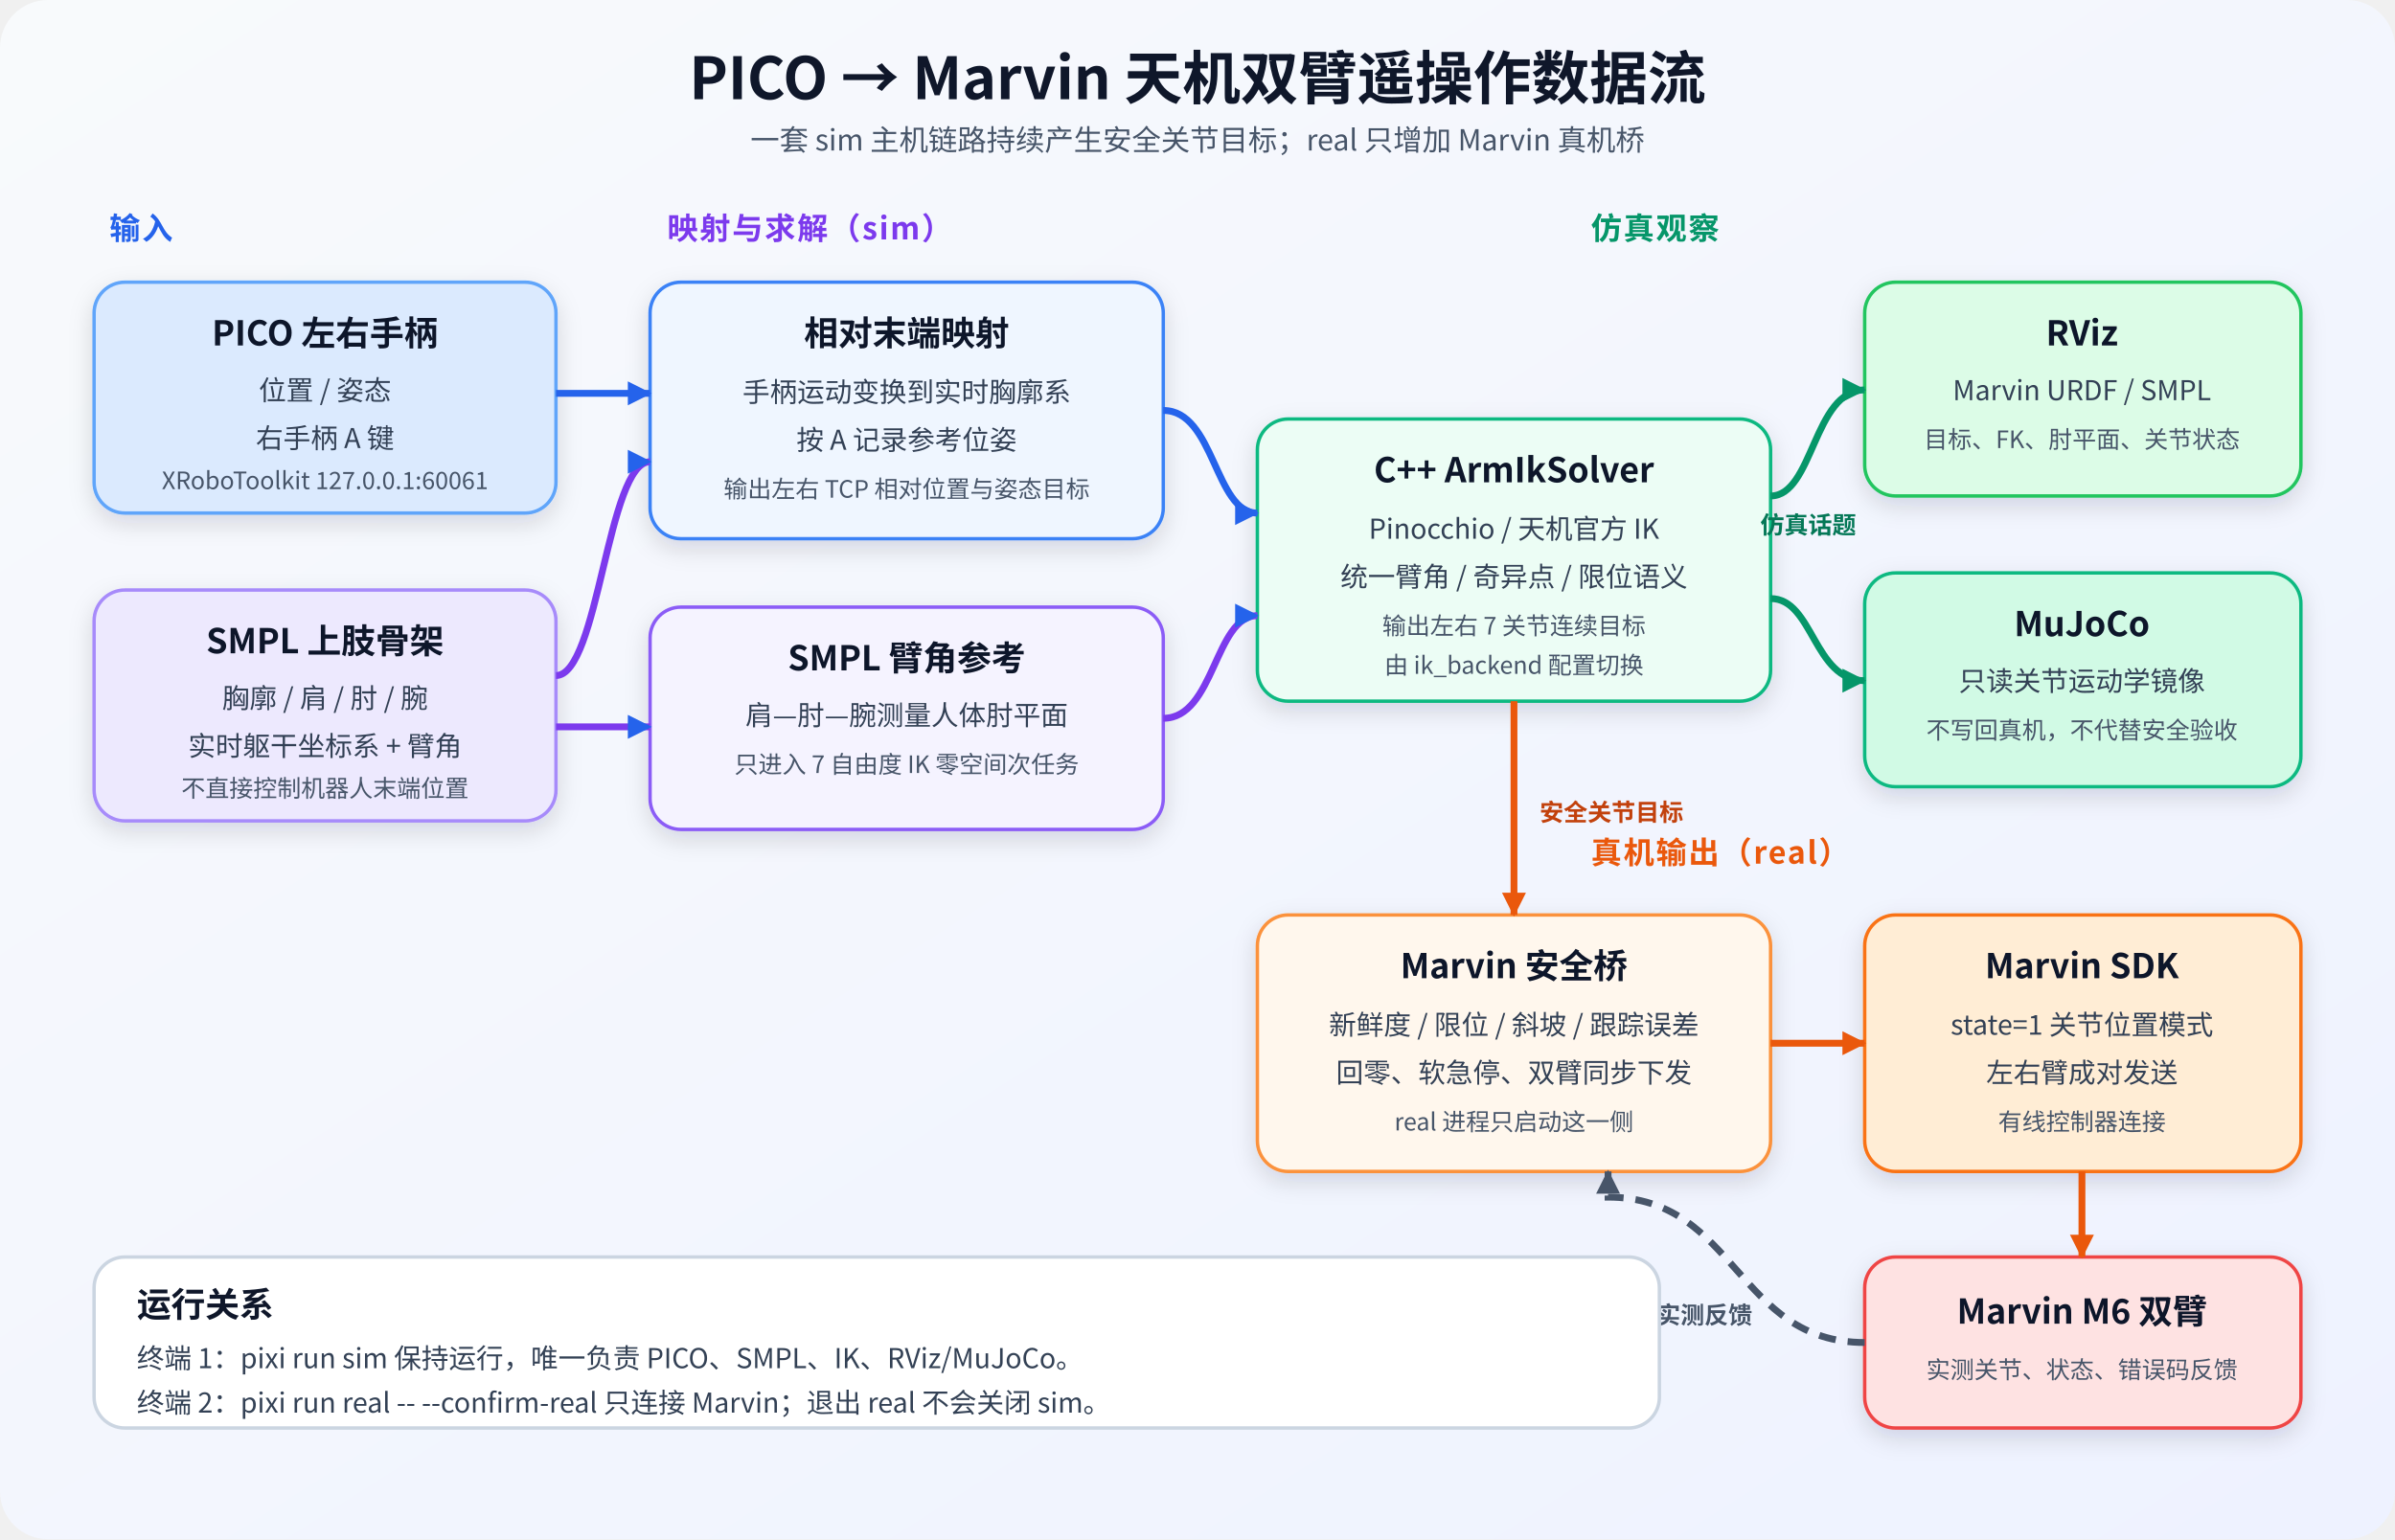
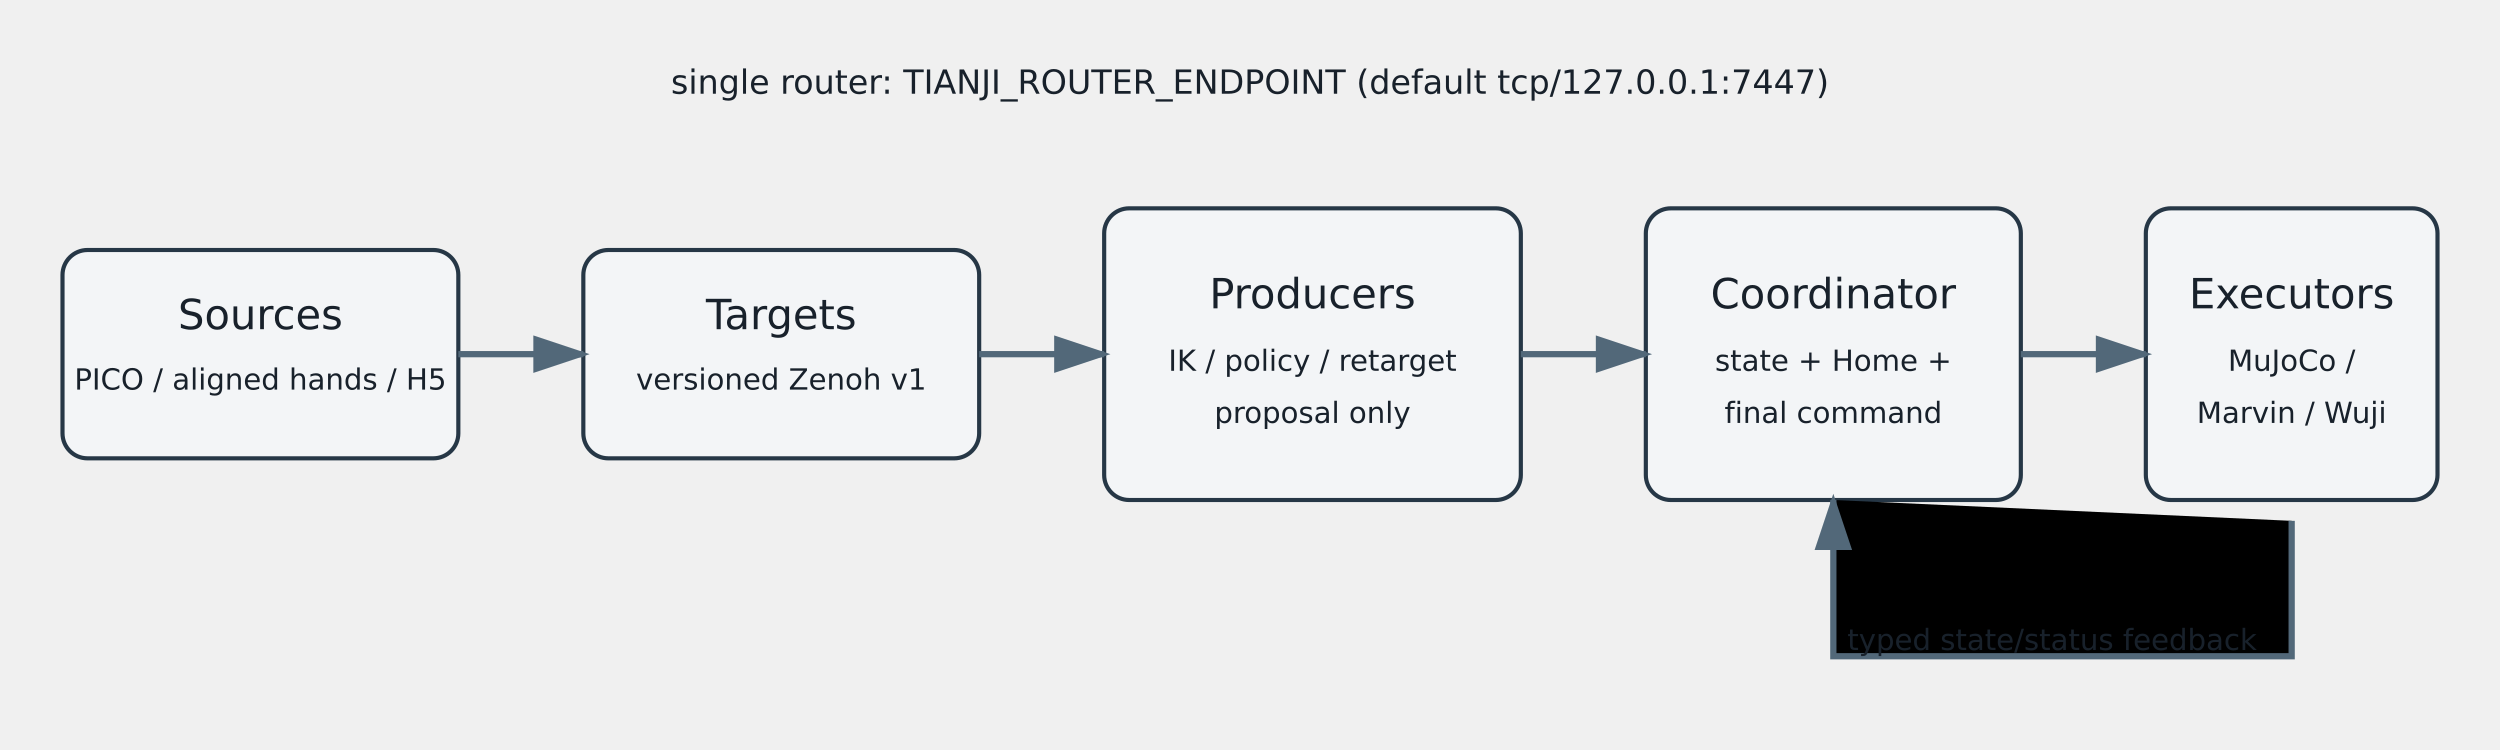
- <svg xmlns="http://www.w3.org/2000/svg" width="1400" height="900" viewBox="0 0 1400 900" role="img" aria-labelledby="title desc">
+ <svg xmlns="http://www.w3.org/2000/svg" width="1200" height="360" viewBox="0 0 1200 360" role="img" aria-labelledby="title desc">
+   <style>text{font-family:DejaVu Sans, sans-serif;fill:#18212b}.box{fill:#f3f5f7;stroke:#263746;stroke-width:2}.arrow{stroke:#526879;stroke-width:3;marker-end:url(#m)}</style>
  <defs>
-     <linearGradient id="background" x1="0" y1="0" x2="1" y2="1">
-       <stop offset="0%" stop-color="#f8fafc" />
-       <stop offset="100%" stop-color="#eef2ff" />
-     </linearGradient>
-     <filter id="shadow" x="-20%" y="-20%" width="140%" height="140%">
-       <feDropShadow dx="0" dy="5" stdDeviation="7" flood-color="#0f172a" flood-opacity="0.14" />
-     </filter>
-     <marker id="arrow-blue" markerUnits="userSpaceOnUse" markerWidth="14" markerHeight="14" refX="13" refY="7" orient="auto">
-       <path d="M0,0 L14,7 L0,14 Z" fill="#2563eb" />
+     <marker id="m" markerWidth="10" markerHeight="10" refX="8" refY="3" orient="auto">
+       <path d="M0,0 L0,6 L9,3 z" fill="#526879" />
    </marker>
-     <marker id="arrow-green" markerUnits="userSpaceOnUse" markerWidth="14" markerHeight="14" refX="13" refY="7" orient="auto">
-       <path d="M0,0 L14,7 L0,14 Z" fill="#059669" />
-     </marker>
-     <marker id="arrow-orange" markerUnits="userSpaceOnUse" markerWidth="14" markerHeight="14" refX="13" refY="7" orient="auto">
-       <path d="M0,0 L14,7 L0,14 Z" fill="#ea580c" />
-     </marker>
-     <marker id="arrow-slate" markerUnits="userSpaceOnUse" markerWidth="14" markerHeight="14" refX="13" refY="7" orient="auto">
-       <path d="M0,0 L14,7 L0,14 Z" fill="#475569" />
-     </marker>
-     <style>
-       .title { font: 700 34px "Noto Sans CJK SC", "Microsoft YaHei", sans-serif; fill: #0f172a; }
-       .subtitle { font: 400 17px "Noto Sans CJK SC", "Microsoft YaHei", sans-serif; fill: #475569; }
-       .section { font: 700 18px "Noto Sans CJK SC", "Microsoft YaHei", sans-serif; letter-spacing: 1px; }
-       .box-title { font: 700 20px "Noto Sans CJK SC", "Microsoft YaHei", sans-serif; fill: #0f172a; }
-       .box-text { font: 400 16px "Noto Sans CJK SC", "Microsoft YaHei", sans-serif; fill: #334155; }
-       .small { font: 400 14px "Noto Sans CJK SC", "Microsoft YaHei", sans-serif; fill: #475569; }
-       .flow-label { font: 600 14px "Noto Sans CJK SC", "Microsoft YaHei", sans-serif; }
-     </style>
  </defs>
-   <rect width="1400" height="900" rx="28" fill="url(#background)" />
-   <text x="700" y="58" text-anchor="middle" class="title">PICO → Marvin 天机双臂遥操作数据流</text>
-   <text x="700" y="88" text-anchor="middle" class="subtitle">一套 sim 主机链路持续产生安全关节目标；real 只增加 Marvin 真机桥</text>
-   <text x="64" y="140" class="section" fill="#2563eb">输入</text>
-   <text x="390" y="140" class="section" fill="#7c3aed">映射与求解（sim）</text>
-   <text x="930" y="140" class="section" fill="#059669">仿真观察</text>
-   <text x="930" y="505" class="section" fill="#ea580c">真机输出（real）</text>
-   <g filter="url(#shadow)">
-     <rect x="55" y="165" width="270" height="135" rx="18" fill="#dbeafe" stroke="#60a5fa" stroke-width="2" />
-     <text x="190" y="202" text-anchor="middle" class="box-title">PICO 左右手柄</text>
-     <text x="190" y="234" text-anchor="middle" class="box-text">位置 / 姿态</text>
-     <text x="190" y="262" text-anchor="middle" class="box-text">右手柄 A 键</text>
-     <text x="190" y="286" text-anchor="middle" class="small">XRoboToolkit 127.0.0.1:60061</text>
-   </g>
-   <g filter="url(#shadow)">
-     <rect x="55" y="345" width="270" height="135" rx="18" fill="#ede9fe" stroke="#a78bfa" stroke-width="2" />
-     <text x="190" y="382" text-anchor="middle" class="box-title">SMPL 上肢骨架</text>
-     <text x="190" y="414" text-anchor="middle" class="box-text">胸廓 / 肩 / 肘 / 腕</text>
-     <text x="190" y="442" text-anchor="middle" class="box-text">实时躯干坐标系 + 臂角</text>
-     <text x="190" y="466" text-anchor="middle" class="small">不直接控制机器人末端位置</text>
-   </g>
-   <g filter="url(#shadow)">
-     <rect x="380" y="165" width="300" height="150" rx="18" fill="#eff6ff" stroke="#3b82f6" stroke-width="2" />
-     <text x="530" y="202" text-anchor="middle" class="box-title">相对末端映射</text>
-     <text x="530" y="235" text-anchor="middle" class="box-text">手柄运动变换到实时胸廓系</text>
-     <text x="530" y="263" text-anchor="middle" class="box-text">按 A 记录参考位姿</text>
-     <text x="530" y="291" text-anchor="middle" class="small">输出左右 TCP 相对位置与姿态目标</text>
-   </g>
-   <g filter="url(#shadow)">
-     <rect x="380" y="355" width="300" height="130" rx="18" fill="#f5f3ff" stroke="#8b5cf6" stroke-width="2" />
-     <text x="530" y="392" text-anchor="middle" class="box-title">SMPL 臂角参考</text>
-     <text x="530" y="424" text-anchor="middle" class="box-text">肩—肘—腕测量人体肘平面</text>
-     <text x="530" y="452" text-anchor="middle" class="small">只进入 7 自由度 IK 零空间次任务</text>
-   </g>
-   <g filter="url(#shadow)">
-     <rect x="735" y="245" width="300" height="165" rx="18" fill="#ecfdf5" stroke="#10b981" stroke-width="2" />
-     <text x="885" y="282" text-anchor="middle" class="box-title">C++ ArmIkSolver</text>
-     <text x="885" y="315" text-anchor="middle" class="box-text">Pinocchio / 天机官方 IK</text>
-     <text x="885" y="343" text-anchor="middle" class="box-text">统一臂角 / 奇异点 / 限位语义</text>
-     <text x="885" y="371" text-anchor="middle" class="small">输出左右 7 关节连续目标</text>
-     <text x="885" y="394" text-anchor="middle" class="small">由 ik_backend 配置切换</text>
-   </g>
-   <g filter="url(#shadow)">
-     <rect x="1090" y="165" width="255" height="125" rx="18" fill="#dcfce7" stroke="#22c55e" stroke-width="2" />
-     <text x="1217" y="202" text-anchor="middle" class="box-title">RViz</text>
-     <text x="1217" y="234" text-anchor="middle" class="box-text">Marvin URDF / SMPL</text>
-     <text x="1217" y="262" text-anchor="middle" class="small">目标、FK、肘平面、关节状态</text>
-   </g>
-   <g filter="url(#shadow)">
-     <rect x="1090" y="335" width="255" height="125" rx="18" fill="#d1fae5" stroke="#10b981" stroke-width="2" />
-     <text x="1217" y="372" text-anchor="middle" class="box-title">MuJoCo</text>
-     <text x="1217" y="404" text-anchor="middle" class="box-text">只读关节运动学镜像</text>
-     <text x="1217" y="432" text-anchor="middle" class="small">不写回真机，不代替安全验收</text>
-   </g>
-   <g filter="url(#shadow)">
-     <rect x="735" y="535" width="300" height="150" rx="18" fill="#fff7ed" stroke="#fb923c" stroke-width="2" />
-     <text x="885" y="572" text-anchor="middle" class="box-title">Marvin 安全桥</text>
-     <text x="885" y="605" text-anchor="middle" class="box-text">新鲜度 / 限位 / 斜坡 / 跟踪误差</text>
-     <text x="885" y="633" text-anchor="middle" class="box-text">回零、软急停、双臂同步下发</text>
-     <text x="885" y="661" text-anchor="middle" class="small">real 进程只启动这一侧</text>
-   </g>
-   <g filter="url(#shadow)">
-     <rect x="1090" y="535" width="255" height="150" rx="18" fill="#ffedd5" stroke="#f97316" stroke-width="2" />
-     <text x="1217" y="572" text-anchor="middle" class="box-title">Marvin SDK</text>
-     <text x="1217" y="605" text-anchor="middle" class="box-text">state=1 关节位置模式</text>
-     <text x="1217" y="633" text-anchor="middle" class="box-text">左右臂成对发送</text>
-     <text x="1217" y="661" text-anchor="middle" class="small">有线控制器连接</text>
-   </g>
-   <g filter="url(#shadow)">
-     <rect x="1090" y="735" width="255" height="100" rx="18" fill="#fee2e2" stroke="#ef4444" stroke-width="2" />
-     <text x="1217" y="774" text-anchor="middle" class="box-title">Marvin M6 双臂</text>
-     <text x="1217" y="806" text-anchor="middle" class="small">实测关节、状态、错误码反馈</text>
-   </g>
-   <path d="M325 230 H380" fill="none" stroke="#2563eb" stroke-width="4" marker-end="url(#arrow-blue)" />
-   <path d="M325 395 C350 395 355 270 380 270" fill="none" stroke="#7c3aed" stroke-width="4" marker-end="url(#arrow-blue)" />
-   <path d="M325 425 H380" fill="none" stroke="#7c3aed" stroke-width="4" marker-end="url(#arrow-blue)" />
-   <path d="M680 240 C710 240 710 300 735 300" fill="none" stroke="#2563eb" stroke-width="4" marker-end="url(#arrow-blue)" />
-   <path d="M680 420 C710 420 710 360 735 360" fill="none" stroke="#7c3aed" stroke-width="4" marker-end="url(#arrow-blue)" />
-   <path d="M1035 290 C1060 290 1060 228 1090 228" fill="none" stroke="#059669" stroke-width="4" marker-end="url(#arrow-green)" />
-   <path d="M1035 350 C1060 350 1060 398 1090 398" fill="none" stroke="#059669" stroke-width="4" marker-end="url(#arrow-green)" />
-   <text x="1057" y="312" text-anchor="middle" class="flow-label" fill="#047857">仿真话题</text>
-   <path d="M885 410 V535" fill="none" stroke="#ea580c" stroke-width="4" marker-end="url(#arrow-orange)" />
-   <text x="900" y="480" class="flow-label" fill="#c2410c">安全关节目标</text>
-   <path d="M1035 610 H1090" fill="none" stroke="#ea580c" stroke-width="4" marker-end="url(#arrow-orange)" />
-   <path d="M1217 685 V735" fill="none" stroke="#ea580c" stroke-width="4" marker-end="url(#arrow-orange)" />
-   <path d="M1090 785 C1015 785 1015 700 940 700 V685" fill="none" stroke="#475569" stroke-width="4" stroke-dasharray="10 7" marker-end="url(#arrow-slate)" />
-   <text x="976" y="774" text-anchor="middle" class="flow-label" fill="#475569">30 Hz 实测反馈</text>
-   <rect x="55" y="735" width="915" height="100" rx="18" fill="#ffffff" stroke="#cbd5e1" stroke-width="2" />
-   <text x="80" y="770" class="box-title">运行关系</text>
-   <text x="80" y="800" class="box-text">终端 1：pixi run sim 保持运行，唯一负责 PICO、SMPL、IK、RViz/MuJoCo。</text>
-   <text x="80" y="826" class="box-text">终端 2：pixi run real -- --confirm-real 只连接 Marvin；退出 real 不会关闭 sim。</text>
+   <rect class="box" x="30" y="120" width="190" height="100" rx="12" />
+   <text x="125" y="158" text-anchor="middle" font-size="20">Sources</text>
+   <text x="125" y="187" text-anchor="middle" font-size="14">PICO / aligned hands / H5</text>
+   <rect class="box" x="280" y="120" width="190" height="100" rx="12" />
+   <text x="375" y="158" text-anchor="middle" font-size="20">Targets</text>
+   <text x="375" y="187" text-anchor="middle" font-size="14">versioned Zenoh v1</text>
+   <rect class="box" x="530" y="100" width="200" height="140" rx="12" />
+   <text x="630" y="148" text-anchor="middle" font-size="20">Producers</text>
+   <text x="630" y="178" text-anchor="middle" font-size="14">IK / policy / retarget</text>
+   <text x="630" y="203" text-anchor="middle" font-size="14">proposal only</text>
+   <rect class="box" x="790" y="100" width="180" height="140" rx="12" />
+   <text x="880" y="148" text-anchor="middle" font-size="20">Coordinator</text>
+   <text x="880" y="178" text-anchor="middle" font-size="14">state + Home +</text>
+   <text x="880" y="203" text-anchor="middle" font-size="14">final command</text>
+   <rect class="box" x="1030" y="100" width="140" height="140" rx="12" />
+   <text x="1100" y="148" text-anchor="middle" font-size="20">Executors</text>
+   <text x="1100" y="178" text-anchor="middle" font-size="14">MuJoCo /</text>
+   <text x="1100" y="203" text-anchor="middle" font-size="14">Marvin / Wuji</text>
+   <path class="arrow" d="M220 170 H280" />
+   <path class="arrow" d="M470 170 H530" />
+   <path class="arrow" d="M730 170 H790" />
+   <path class="arrow" d="M970 170 H1030" />
+   <path class="arrow" d="M1100 250 V315 H880 V240" />
+   <text x="985" y="312" text-anchor="middle" font-size="14">typed state/status feedback</text>
+   <text x="600" y="45" text-anchor="middle" font-size="16">single router: TIANJI_ROUTER_ENDPOINT (default tcp/127.0.0.1:7447)</text>
</svg>
